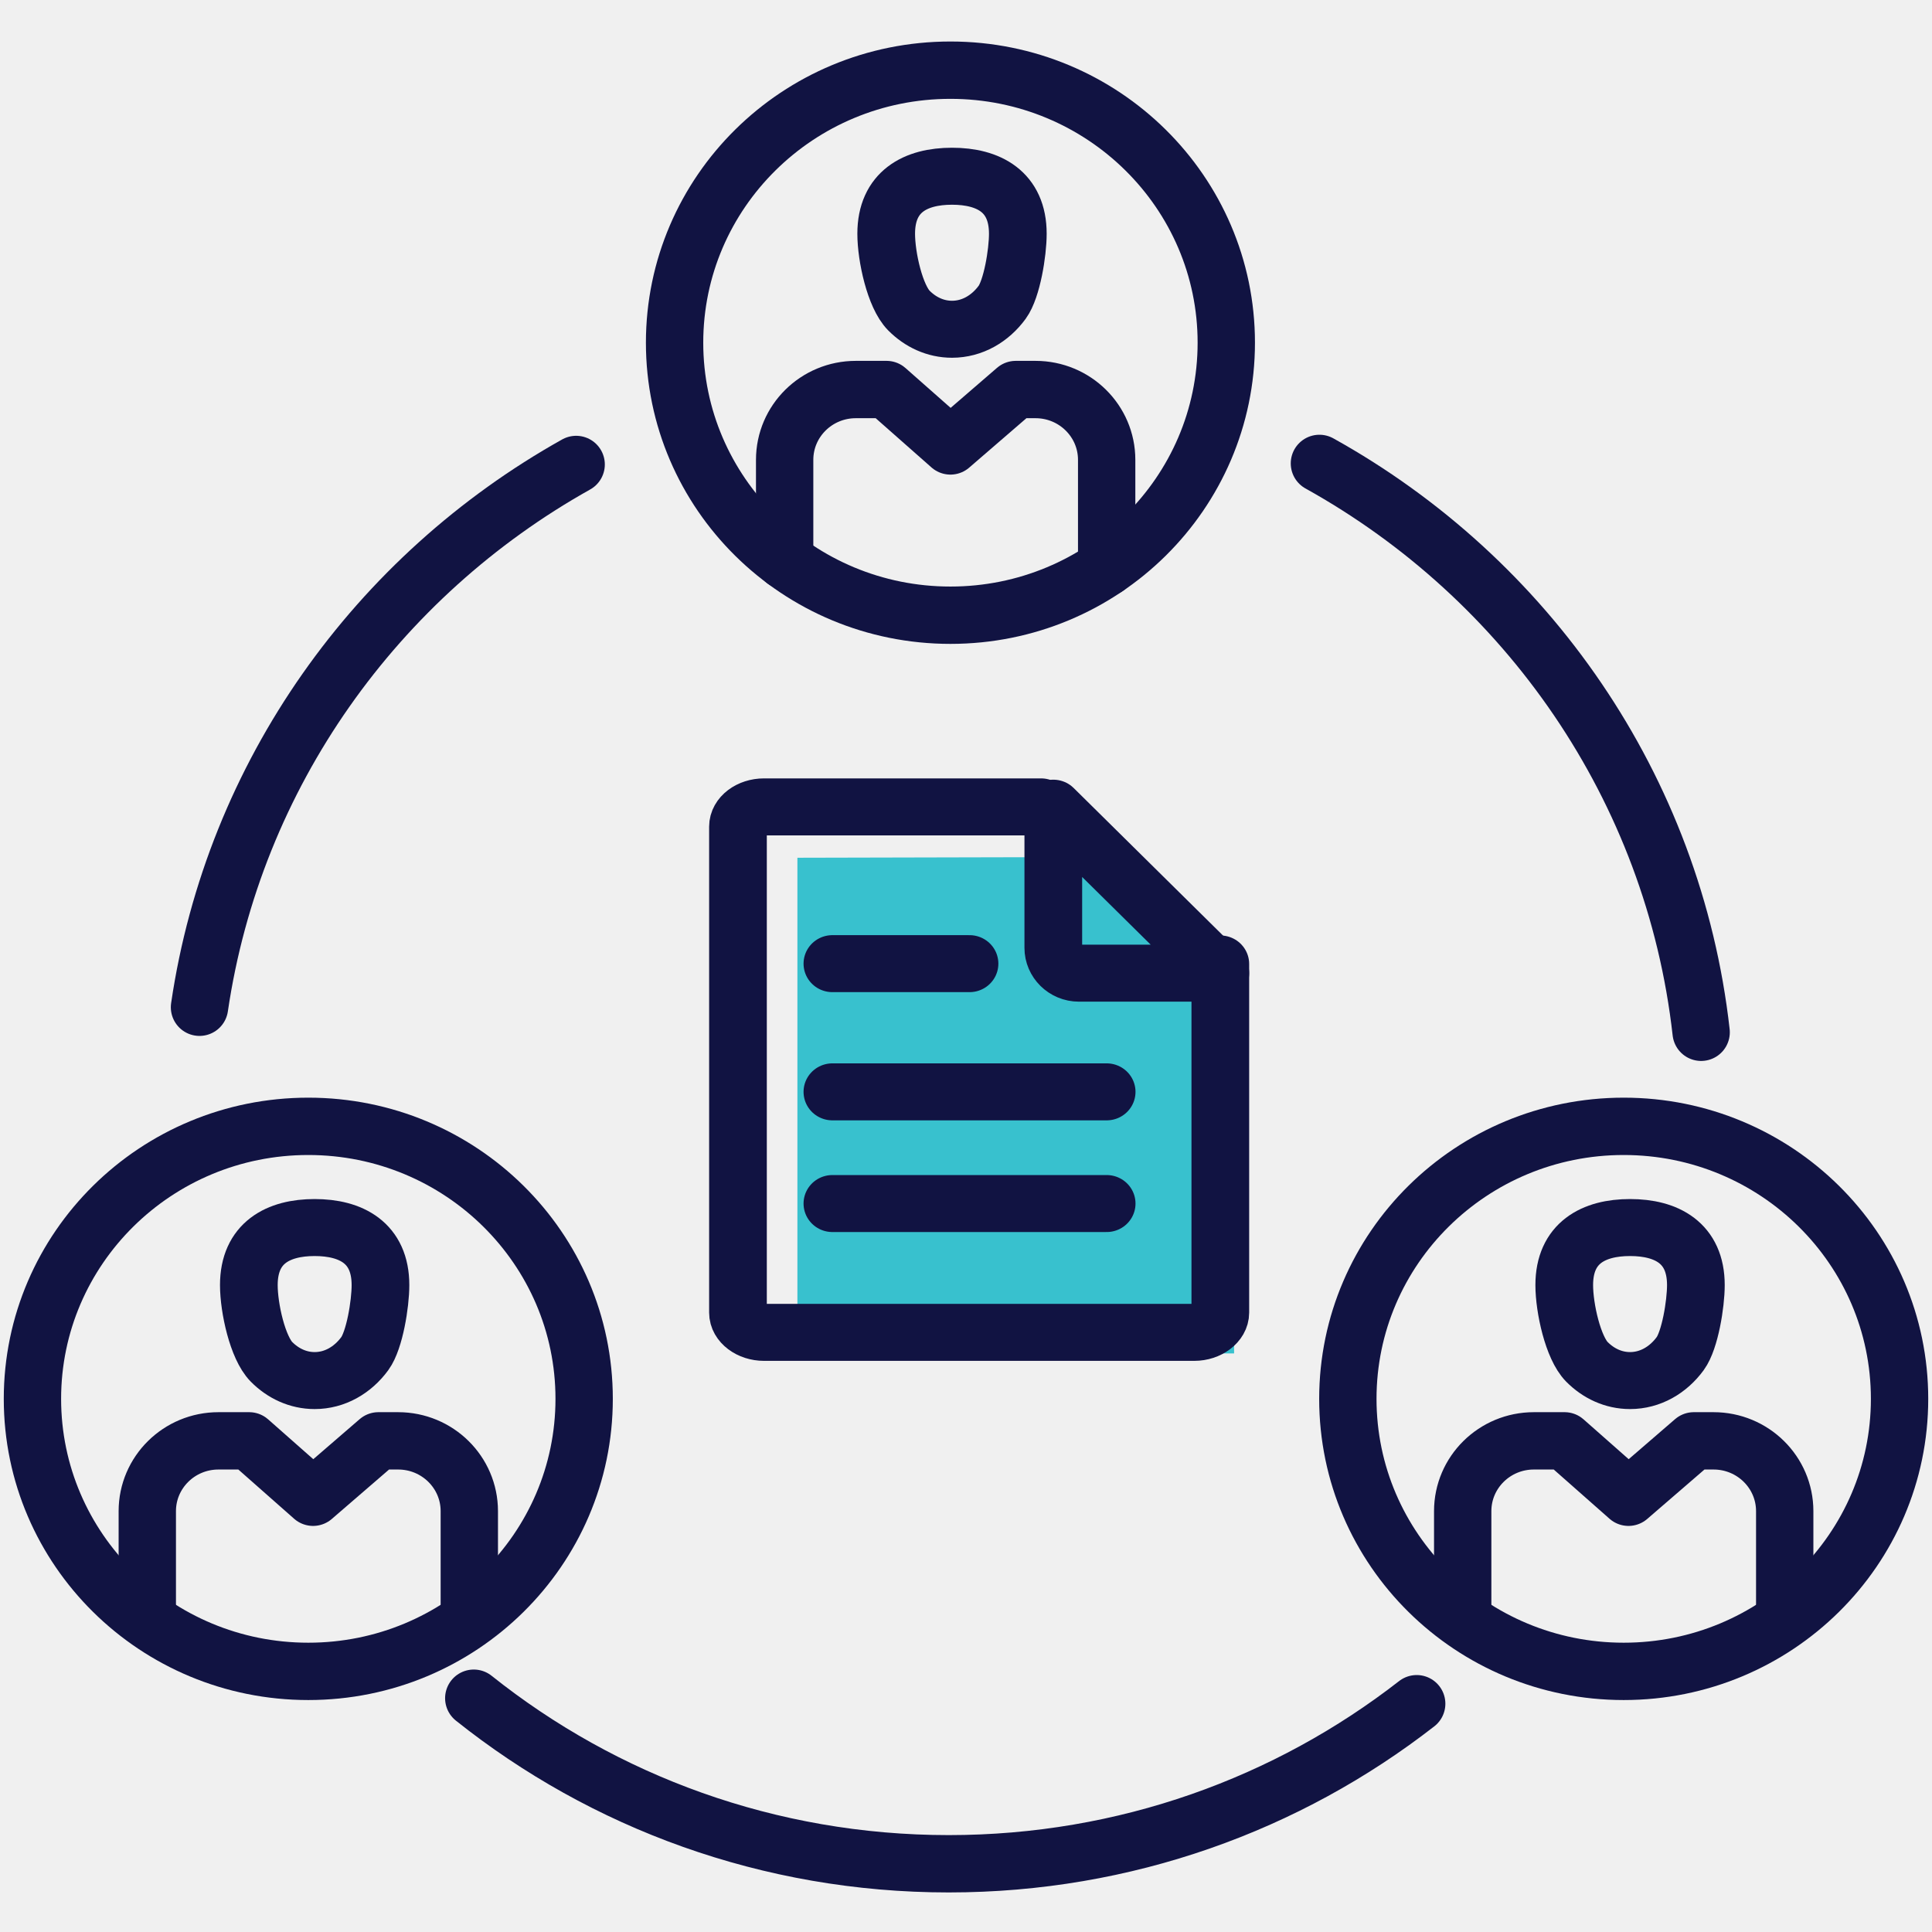
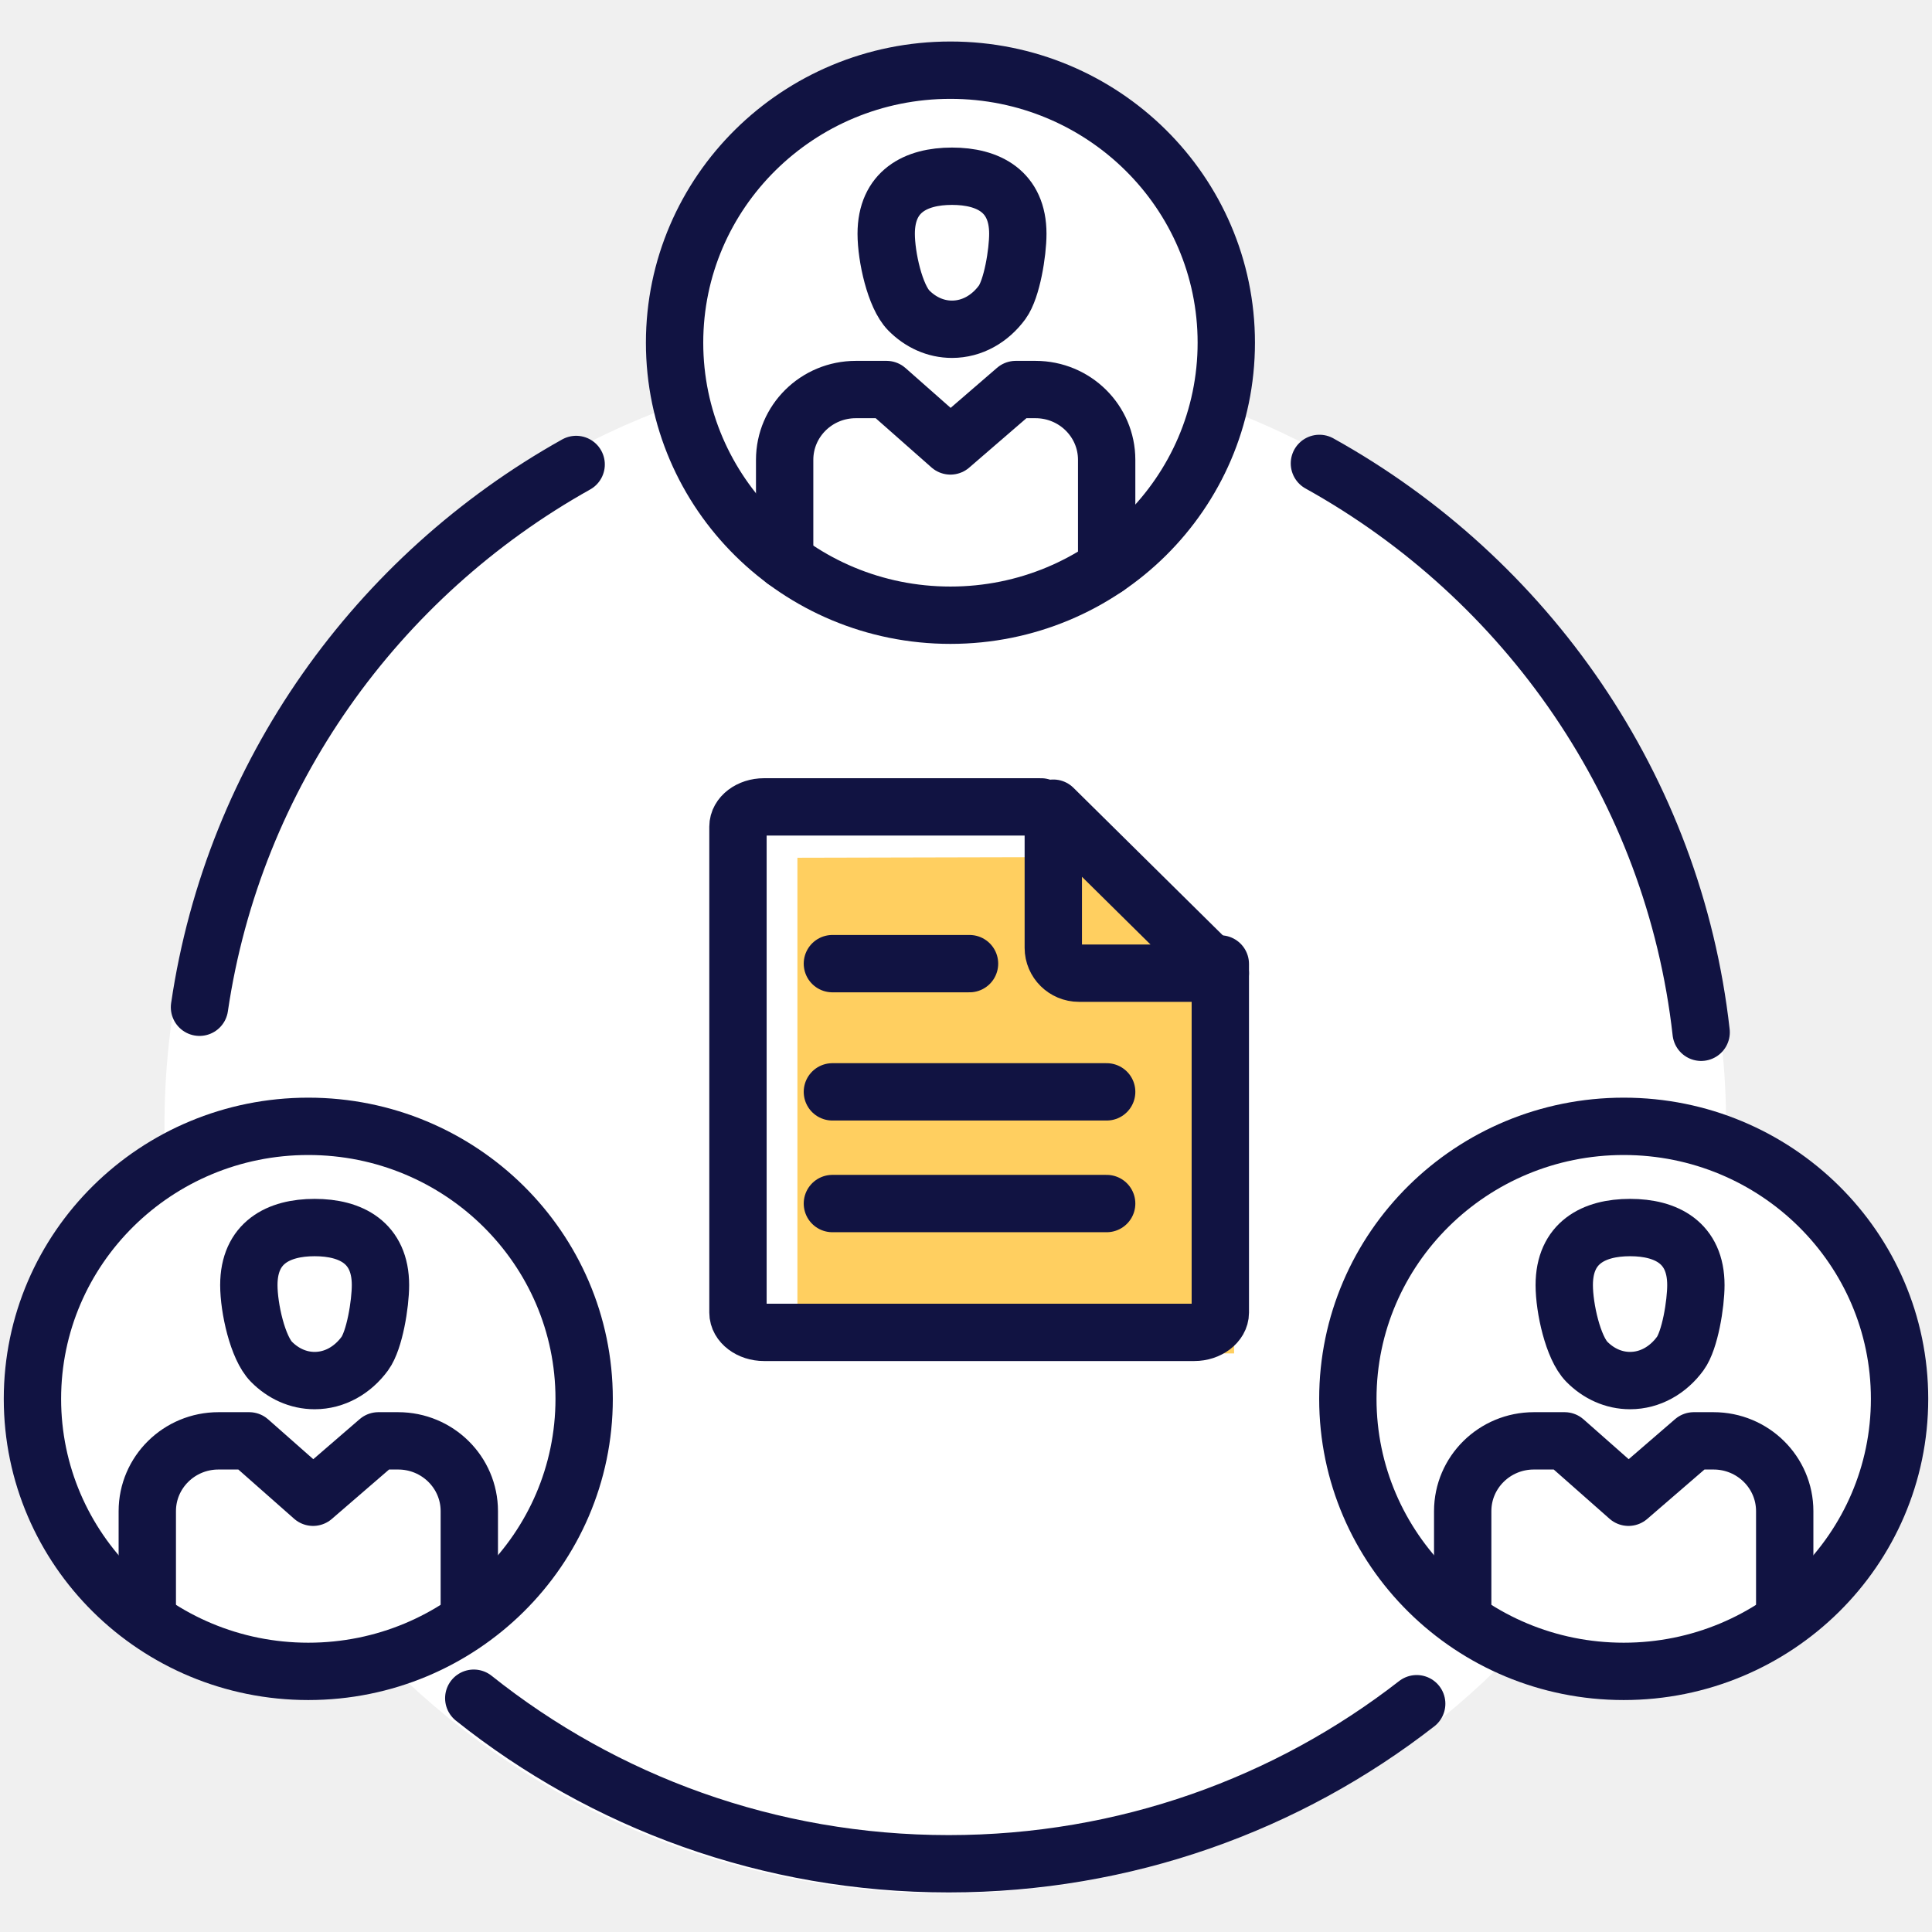
- <svg xmlns="http://www.w3.org/2000/svg" class="dokumaran" id="svg456" xml:space="preserve" style="enable-background:new 0 0 512 512;" viewBox="0 0 512 512" version="1.1">
-   <defs id="defs460">
- 		
- 		
- 		
- 		
- 			
- 		
- 			
- 		
- 			
- 		
- 			
- 		
- 			
- 		
- 			
- 		
- 		
- 			
- 		
- 		
- 			
- 		
- 		
- 			
- 	
- 	
- </defs>
-   <g transform="matrix(1.032354,0,0,1.032354,-16.81997,-5.28789)" id="g86">
-     <polygon style="fill:#38c1ce" points="233.227,350.553 233.227,230.644 309.434,230.465 337.592,256.975 337.592,350.553 " id="polygon408" transform="matrix(1.074124,0,0,1.061149,-29.52337,-19.43845)" />
-     <g id="g420" transform="matrix(1.074124,0,0,1.061149,-29.52337,-19.43845)">
-       <path style="fill:none;stroke:#111342;stroke-width:13.787;stroke-linecap:round;stroke-linejoin:round;stroke-miterlimit:10" d="m 334.299,256.34 v 84.347 c 0,2.59 -2.847,4.773 -6.221,4.773 H 225.242 c -3.375,0 -6.22,-2.147 -6.22,-4.773 V 223.114 c 0,-2.626 2.798,-4.773 6.22,-4.773 h 66.217" id="path410" />
-       <path style="fill:none;stroke:#111342;stroke-width:13.787;stroke-linecap:round;stroke-linejoin:round;stroke-miterlimit:10" d="m 334.299,258.567 h -33.79 c -3.37,0 -6.126,-2.755 -6.126,-6.125 v -33.788 z" id="path412" />
-       <line style="fill:none;stroke:#111342;stroke-width:13.787;stroke-linecap:round;stroke-linejoin:round;stroke-miterlimit:10" x1="241.589" y1="256.263" x2="274.361" y2="256.263" id="line414" />
-       <line style="fill:none;stroke:#111342;stroke-width:13.787;stroke-linecap:round;stroke-linejoin:round;stroke-miterlimit:10" x1="241.589" y1="287.278" x2="307.136" y2="287.278" id="line416" />
-       <line style="fill:none;stroke:#111342;stroke-width:13.787;stroke-linecap:round;stroke-linejoin:round;stroke-miterlimit:10" x1="241.589" y1="314.297" x2="307.136" y2="314.297" id="line418" />
+ <svg xmlns="http://www.w3.org/2000/svg" xmlns:xlink="http://www.w3.org/1999/xlink" viewBox="0 0 512 512">
+   <style>.B{stroke:#111342}.C{stroke-linejoin:round}.D{stroke-miterlimit:10}.E{stroke-linecap:round}.F{stroke-width:14.719}.G{stroke-width:14.72}</style>
+   <g transform="matrix(1.032354 0 0 1.032354 -16.81997 -5.287889)">
+     <ellipse ry="197.076" rx="200.442" cy="294.072" cx="258.955" fill="#fff" />
+     <path d="M302.847 225.119l30.245 28.131v99.3H220.991V225.309z" fill="#ffcf60" />
+     <g fill="none" class="B C D G">
+       <path d="M329.555 252.577v89.505c0 2.748-3.058 5.065-6.682 5.065H212.414c-3.625 0-6.681-2.278-6.681-5.065V217.319c0-2.787 3.005-5.065 6.681-5.065h71.125" class="E" />
+       <path d="M329.555 254.94h-36.295c-3.62 0-6.58-2.923-6.58-6.5v-35.854z" />
+       <path d="M229.973 252.495h35.201m-35.201 32.912h70.406m-70.406 28.671h70.406" class="E" />
    </g>
-     <ellipse style="fill:none;stroke:#111342;stroke-width:14.719;stroke-linecap:round;stroke-linejoin:round;stroke-miterlimit:10" cx="95.434" cy="364.215" id="circle422" rx="70.813" ry="69.957" />
-     <ellipse style="fill:none;stroke:#111342;stroke-width:14.719;stroke-linecap:round;stroke-linejoin:round;stroke-miterlimit:10" cx="260.274" cy="93.094" id="circle424" rx="70.813" ry="69.957" />
-     <ellipse style="fill:none;stroke:#111342;stroke-width:14.719;stroke-linecap:round;stroke-linejoin:round;stroke-miterlimit:10" cx="433.106" cy="364.215" id="circle426" rx="70.813" ry="69.957" />
-     <path style="fill:none;stroke:#111342;stroke-width:14.719;stroke-linecap:round;stroke-linejoin:round;stroke-miterlimit:10" d="m 354.994,124.082 c 53.239,29.587 90.936,83.237 97.992,146.031" id="path428" />
-     <path style="fill:none;stroke:#111342;stroke-width:14.719;stroke-linecap:round;stroke-linejoin:round;stroke-miterlimit:10" d="M 67.505,263.688 C 76.306,203.859 113.031,152.973 164.195,124.353" id="path430" />
-     <path style="fill:none;stroke:#111342;stroke-width:14.719;stroke-linecap:round;stroke-linejoin:round;stroke-miterlimit:10" d="m 137.911,441.061 c 33.337,26.585 75.739,42.5 121.93,42.5 45.348,0 87.065,-15.356 120.125,-41.088" id="path432" />
-     <g id="g436" transform="matrix(1.074124,0,0,1.061149,-29.52337,-19.43845)">
-       <path style="fill:none;stroke:#111342;stroke-width:13.787;stroke-linecap:round;stroke-linejoin:round;stroke-miterlimit:10" d="m 285.905,79.691 c 0,4.569 -1.407,13.347 -3.738,16.575 -2.885,3.995 -7.186,6.53 -11.991,6.53 -3.947,0 -7.554,-1.711 -10.316,-4.536 -3.317,-3.394 -5.413,-12.991 -5.413,-18.569 0,-10.223 7.042,-13.914 15.729,-13.914 8.687,0 15.729,3.691 15.729,13.914 z" id="path434" />
+     <g fill="#fff" class="F B C">
+       <ellipse ry="69.957" rx="70.813" cy="364.215" cx="95.434" />
+       <ellipse ry="69.957" rx="70.813" cy="93.094" cx="260.274" />
+       <ellipse ry="69.957" rx="70.813" cy="364.215" cx="433.106" />
    </g>
-     <path style="fill:none;stroke:#111342;stroke-width:14.719;stroke-linecap:round;stroke-linejoin:round;stroke-miterlimit:10" d="m 217.716,149.008 v -25.845 c 0,-9.966 8.178,-18.046 18.267,-18.046 h 7.887 l 16.404,14.478 16.768,-14.478 h 5.07 c 10.088,0 18.267,8.08 18.267,18.046 v 27.587" id="path438" />
-     <g id="g442" transform="matrix(1.074124,0,0,1.061149,-29.52337,-19.43845)">
-       <path style="fill:none;stroke:#111342;stroke-width:13.787;stroke-linecap:round;stroke-linejoin:round;stroke-miterlimit:10" d="m 447.952,334.017 c 0,4.569 -1.407,13.347 -3.738,16.575 -2.885,3.995 -7.186,6.53 -11.991,6.53 -3.947,0 -7.554,-1.711 -10.316,-4.536 -3.317,-3.394 -5.413,-12.991 -5.413,-18.569 0,-10.223 7.042,-13.914 15.729,-13.914 8.687,0 15.729,3.691 15.729,13.914 z" id="path440" />
+     <g fill="none" class="D B C">
+       <path d="M354.994 124.082c53.239 29.587 90.936 83.237 97.992 146.031m-385.481-6.425c8.8-59.829 45.526-110.715 96.689-139.335m-26.283 316.708c33.337 26.585 75.739 42.5 121.93 42.5 45.348 0 87.065-15.356 120.125-41.088" class="E F" />
+       <use xlink:href="#B" class="G" />
+       <use xlink:href="#C" class="E F" />
+       <use xlink:href="#B" x="174.059" y="269.878" class="G" />
+       <use xlink:href="#C" x="174.059" y="269.878" class="E F" />
+       <use xlink:href="#B" x="-163.613" y="269.878" class="G" />
+       <use xlink:href="#C" x="-163.612" y="269.878" class="E F" />
    </g>
-     <path style="fill:none;stroke:#111342;stroke-width:14.719;stroke-linecap:round;stroke-linejoin:round;stroke-miterlimit:10" d="m 391.775,418.886 v -25.845 c 0,-9.966 8.178,-18.046 18.267,-18.046 h 7.887 l 16.404,14.478 16.768,-14.478 h 5.07 c 10.088,0 18.267,8.08 18.267,18.046 v 27.587" id="path444" />
-     <g id="g448" transform="matrix(1.074124,0,0,1.061149,-29.52337,-19.43845)">
-       <path style="fill:none;stroke:#111342;stroke-width:13.787;stroke-linecap:round;stroke-linejoin:round;stroke-miterlimit:10" d="m 133.583,334.017 c 0,4.569 -1.407,13.347 -3.738,16.575 -2.885,3.995 -7.186,6.53 -11.991,6.53 -3.947,0 -7.554,-1.711 -10.316,-4.536 -3.317,-3.394 -5.413,-12.991 -5.413,-18.569 0,-10.223 7.042,-13.914 15.729,-13.914 8.687,0 15.729,3.691 15.729,13.914 z" id="path446" />
-     </g>
-     <path style="fill:none;stroke:#111342;stroke-width:14.719;stroke-linecap:round;stroke-linejoin:round;stroke-miterlimit:10" d="m 54.104,418.886 v -25.845 c 0,-9.966 8.178,-18.046 18.267,-18.046 h 7.887 l 16.404,14.478 16.768,-14.478 h 5.07 c 10.088,0 18.267,8.08 18.267,18.046 v 27.587" id="path450" />
-     <g transform="matrix(1.074124,0,0,1.061149,-28.71756,-29.43827)">
- </g>
  </g>
+   <defs>
+     <path id="B" d="M277.574 65.126c0 4.848-1.511 14.163-4.015 17.589-3.099 4.239-7.719 6.929-12.88 6.929-4.24 0-8.114-1.816-11.081-4.813-3.563-3.602-5.814-13.785-5.814-19.704 0-10.848 7.564-14.765 16.895-14.765s16.895 3.917 16.895 14.765z" />
+     <path id="C" d="M217.716 149.008v-25.845c0-9.966 8.178-18.046 18.267-18.046h7.887l16.404 14.478 16.768-14.478h5.07c10.088 0 18.267 8.08 18.267 18.046v27.587" />
+   </defs>
</svg>
